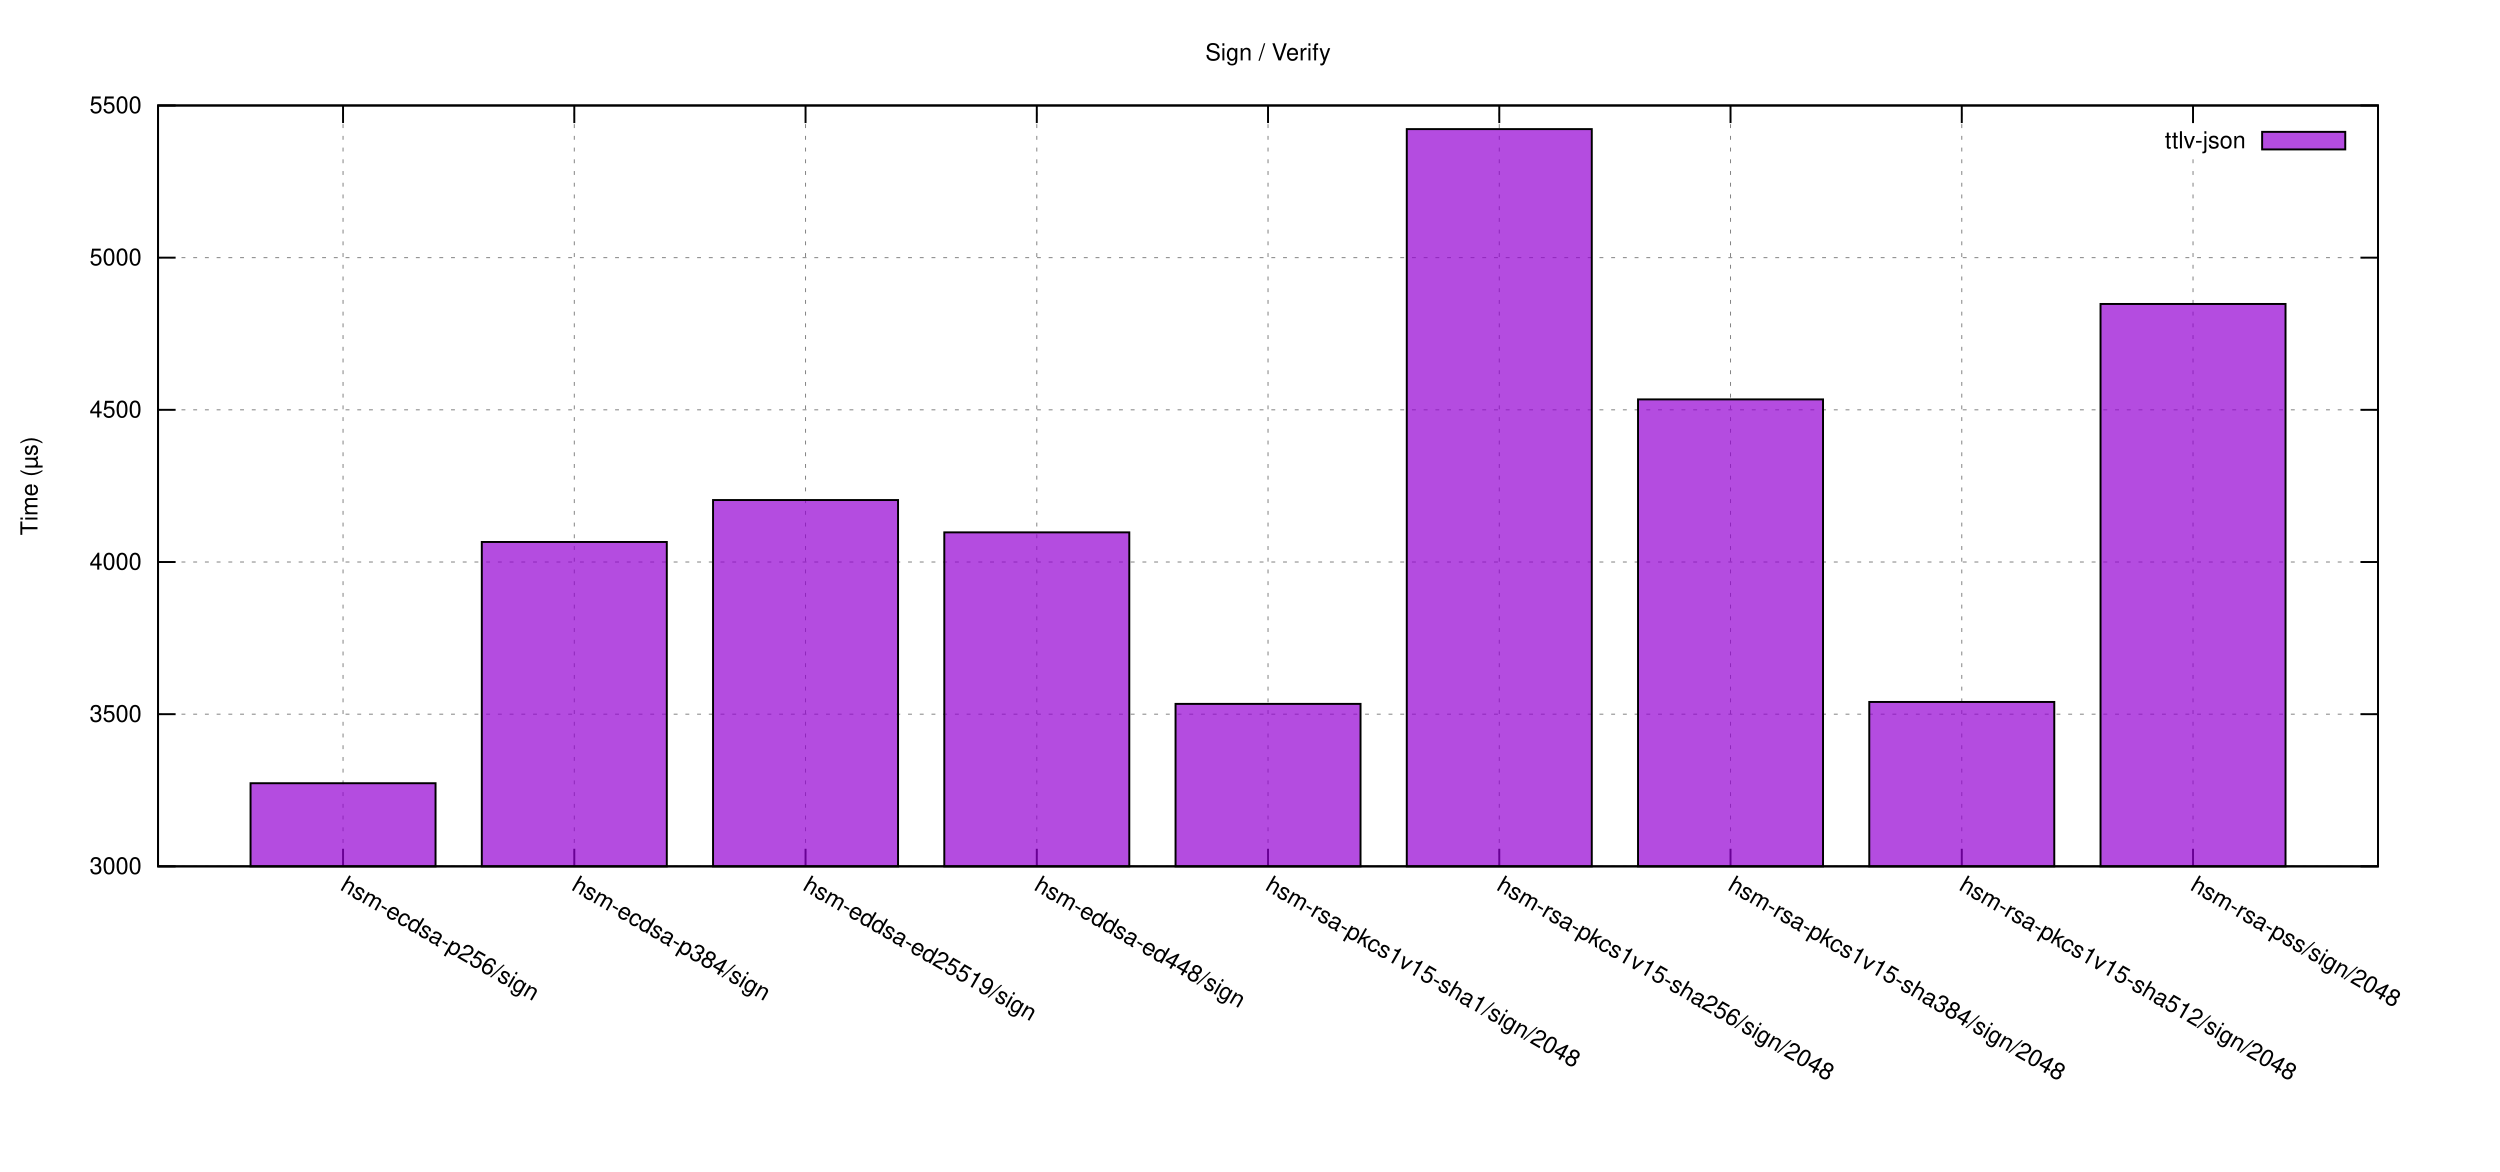
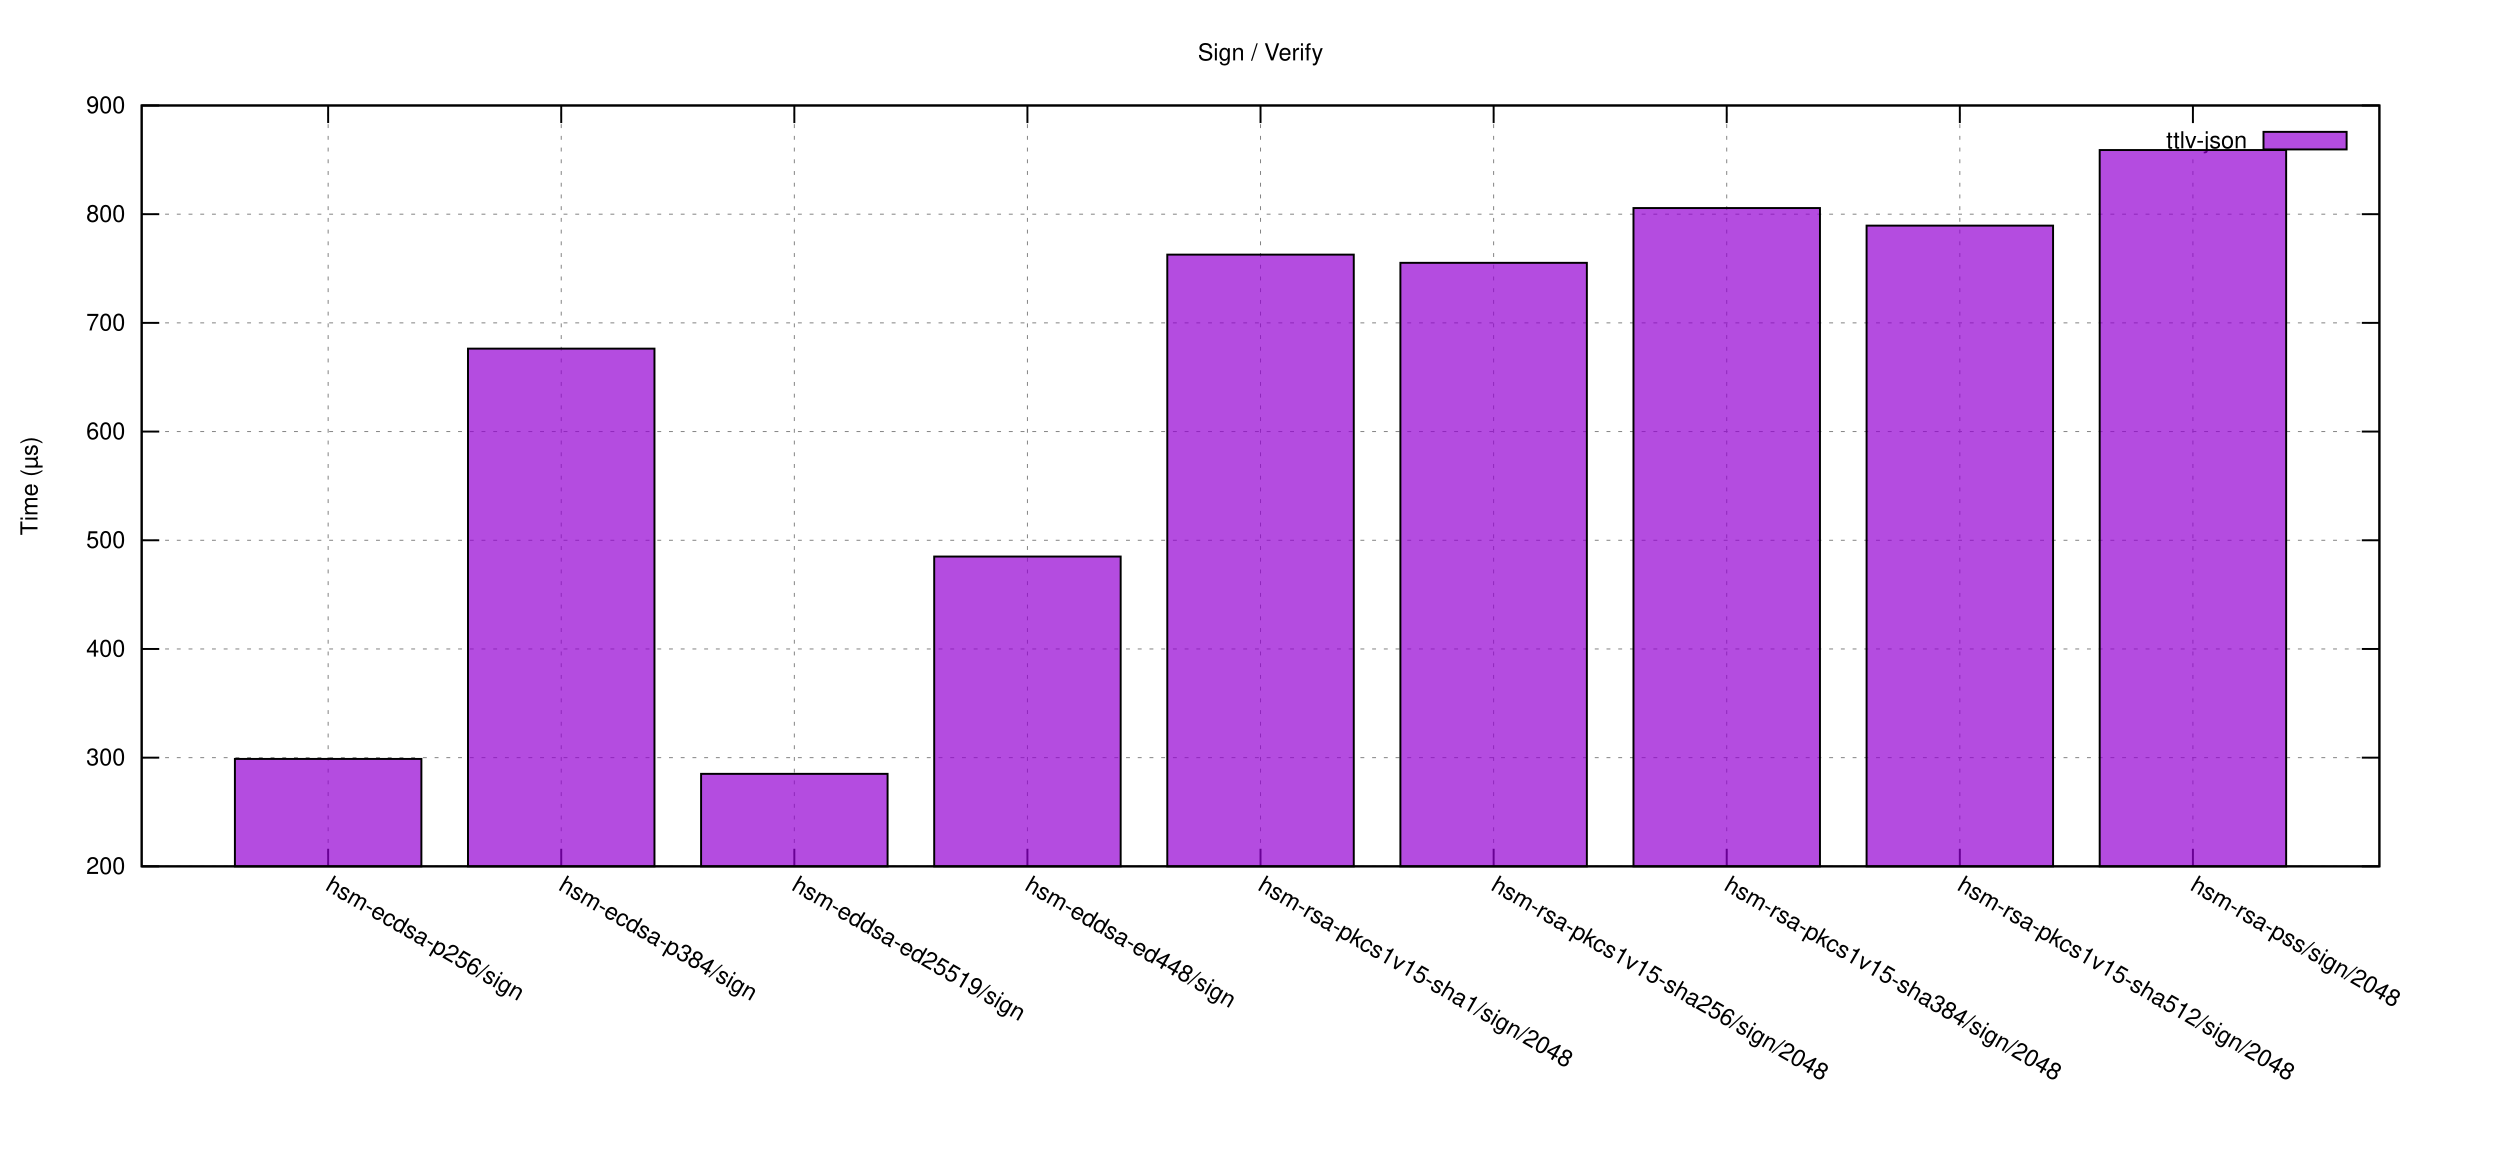
<svg xmlns="http://www.w3.org/2000/svg" xmlns:xlink="http://www.w3.org/1999/xlink" width="1280" height="600" viewBox="0 0 1280 600">
  <g id="gnuplot_canvas">
    <rect x="0" y="0" width="1280" height="600" fill="none" />
    <defs>
      <circle id="gpDot" r="0.5" stroke-width="0.5" stroke="currentColor" />
      <path id="gpPt0" stroke-width="0.222" stroke="currentColor" d="M-1,0 h2 M0,-1 v2" />
      <path id="gpPt1" stroke-width="0.222" stroke="currentColor" d="M-1,-1 L1,1 M1,-1 L-1,1" />
      <path id="gpPt2" stroke-width="0.222" stroke="currentColor" d="M-1,0 L1,0 M0,-1 L0,1 M-1,-1 L1,1 M-1,1 L1,-1" />
      <rect id="gpPt3" stroke-width="0.222" stroke="currentColor" x="-1" y="-1" width="2" height="2" />
      <rect id="gpPt4" stroke-width="0.222" stroke="currentColor" fill="currentColor" x="-1" y="-1" width="2" height="2" />
      <circle id="gpPt5" stroke-width="0.222" stroke="currentColor" cx="0" cy="0" r="1" />
      <use xlink:href="#gpPt5" id="gpPt6" fill="currentColor" stroke="none" />
      <path id="gpPt7" stroke-width="0.222" stroke="currentColor" d="M0,-1.33 L-1.33,0.67 L1.33,0.67 z" />
      <use xlink:href="#gpPt7" id="gpPt8" fill="currentColor" stroke="none" />
      <use xlink:href="#gpPt7" id="gpPt9" stroke="currentColor" transform="rotate(180)" />
      <use xlink:href="#gpPt9" id="gpPt10" fill="currentColor" stroke="none" />
      <use xlink:href="#gpPt3" id="gpPt11" stroke="currentColor" transform="rotate(45)" />
      <use xlink:href="#gpPt11" id="gpPt12" fill="currentColor" stroke="none" />
      <path id="gpPt13" stroke-width="0.222" stroke="currentColor" d="M0,1.330 L1.265,0.411 L0.782,-1.067 L-0.782,-1.076 L-1.265,0.411 z" />
      <use xlink:href="#gpPt13" id="gpPt14" fill="currentColor" stroke="none" />
      <filter id="textbox" filterUnits="objectBoundingBox" x="0" y="0" height="1" width="1">
        <feFlood flood-color="white" flood-opacity="1" result="bgnd" />
        <feComposite in="SourceGraphic" in2="bgnd" operator="atop" />
      </filter>
      <filter id="greybox" filterUnits="objectBoundingBox" x="0" y="0" height="1" width="1">
        <feFlood flood-color="lightgrey" flood-opacity="1" result="grey" />
        <feComposite in="SourceGraphic" in2="grey" operator="atop" />
      </filter>
    </defs>
    <g fill="none" color="white" stroke="currentColor" stroke-width="1.00" stroke-linecap="butt" stroke-linejoin="miter">
</g>
    <g fill="none" color="black" stroke="currentColor" stroke-width="1.00" stroke-linecap="butt" stroke-linejoin="miter">
</g>
    <g fill="none" color="black" stroke="black" stroke-width="0.50" stroke-linecap="butt" stroke-linejoin="miter">
</g>
    <g fill="none" color="gray" stroke="currentColor" stroke-width="0.50" stroke-linecap="butt" stroke-linejoin="miter">
-       <path stroke="gray" stroke-dasharray="2,4" class="gridline" d="M80.92,443.57 L1217.55,443.57  " />
-     </g>
-     <g fill="none" color="gray" stroke="gray" stroke-width="1.00" stroke-linecap="butt" stroke-linejoin="miter">
- </g>
-     <g fill="none" color="black" stroke="currentColor" stroke-width="1.00" stroke-linecap="butt" stroke-linejoin="miter">
-       <path stroke="black" d="M80.92,443.57 L89.92,443.57 M1217.55,443.57 L1208.55,443.57  " />
-       <g transform="translate(72.53,447.47)" stroke="none" fill="black" font-family="Helvetica" font-size="12.00" text-anchor="end">
-         <text>
-           <tspan font-family="Helvetica"> 3000</tspan>
-         </text>
-       </g>
-     </g>
-     <g fill="none" color="black" stroke="currentColor" stroke-width="1.00" stroke-linecap="butt" stroke-linejoin="miter">
- </g>
-     <g fill="none" color="black" stroke="black" stroke-width="0.50" stroke-linecap="butt" stroke-linejoin="miter">
- </g>
-     <g fill="none" color="gray" stroke="currentColor" stroke-width="0.50" stroke-linecap="butt" stroke-linejoin="miter">
-       <path stroke="gray" stroke-dasharray="2,4" class="gridline" d="M80.92,365.66 L1217.55,365.66  " />
-     </g>
-     <g fill="none" color="gray" stroke="gray" stroke-width="1.00" stroke-linecap="butt" stroke-linejoin="miter">
- </g>
-     <g fill="none" color="black" stroke="currentColor" stroke-width="1.00" stroke-linecap="butt" stroke-linejoin="miter">
-       <path stroke="black" d="M80.92,365.66 L89.92,365.66 M1217.55,365.66 L1208.55,365.66  " />
-       <g transform="translate(72.53,369.56)" stroke="none" fill="black" font-family="Helvetica" font-size="12.00" text-anchor="end">
-         <text>
-           <tspan font-family="Helvetica"> 3500</tspan>
-         </text>
-       </g>
-     </g>
-     <g fill="none" color="black" stroke="currentColor" stroke-width="1.00" stroke-linecap="butt" stroke-linejoin="miter">
- </g>
-     <g fill="none" color="black" stroke="black" stroke-width="0.50" stroke-linecap="butt" stroke-linejoin="miter">
- </g>
-     <g fill="none" color="gray" stroke="currentColor" stroke-width="0.50" stroke-linecap="butt" stroke-linejoin="miter">
-       <path stroke="gray" stroke-dasharray="2,4" class="gridline" d="M80.92,287.75 L1217.55,287.75  " />
-     </g>
-     <g fill="none" color="gray" stroke="gray" stroke-width="1.00" stroke-linecap="butt" stroke-linejoin="miter">
- </g>
-     <g fill="none" color="black" stroke="currentColor" stroke-width="1.00" stroke-linecap="butt" stroke-linejoin="miter">
-       <path stroke="black" d="M80.92,287.75 L89.92,287.75 M1217.55,287.75 L1208.55,287.75  " />
-       <g transform="translate(72.53,291.65)" stroke="none" fill="black" font-family="Helvetica" font-size="12.00" text-anchor="end">
-         <text>
-           <tspan font-family="Helvetica"> 4000</tspan>
-         </text>
-       </g>
-     </g>
-     <g fill="none" color="black" stroke="currentColor" stroke-width="1.00" stroke-linecap="butt" stroke-linejoin="miter">
- </g>
-     <g fill="none" color="black" stroke="black" stroke-width="0.50" stroke-linecap="butt" stroke-linejoin="miter">
- </g>
-     <g fill="none" color="gray" stroke="currentColor" stroke-width="0.50" stroke-linecap="butt" stroke-linejoin="miter">
-       <path stroke="gray" stroke-dasharray="2,4" class="gridline" d="M80.92,209.83 L1217.55,209.83  " />
-     </g>
-     <g fill="none" color="gray" stroke="gray" stroke-width="1.00" stroke-linecap="butt" stroke-linejoin="miter">
- </g>
-     <g fill="none" color="black" stroke="currentColor" stroke-width="1.00" stroke-linecap="butt" stroke-linejoin="miter">
-       <path stroke="black" d="M80.92,209.83 L89.92,209.83 M1217.55,209.83 L1208.55,209.83  " />
-       <g transform="translate(72.53,213.73)" stroke="none" fill="black" font-family="Helvetica" font-size="12.00" text-anchor="end">
-         <text>
-           <tspan font-family="Helvetica"> 4500</tspan>
-         </text>
-       </g>
-     </g>
-     <g fill="none" color="black" stroke="currentColor" stroke-width="1.00" stroke-linecap="butt" stroke-linejoin="miter">
- </g>
-     <g fill="none" color="black" stroke="black" stroke-width="0.50" stroke-linecap="butt" stroke-linejoin="miter">
- </g>
-     <g fill="none" color="gray" stroke="currentColor" stroke-width="0.50" stroke-linecap="butt" stroke-linejoin="miter">
-       <path stroke="gray" stroke-dasharray="2,4" class="gridline" d="M80.92,131.92 L1217.55,131.92  " />
-     </g>
-     <g fill="none" color="gray" stroke="gray" stroke-width="1.00" stroke-linecap="butt" stroke-linejoin="miter">
- </g>
-     <g fill="none" color="black" stroke="currentColor" stroke-width="1.00" stroke-linecap="butt" stroke-linejoin="miter">
-       <path stroke="black" d="M80.92,131.92 L89.92,131.92 M1217.55,131.92 L1208.55,131.92  " />
-       <g transform="translate(72.53,135.82)" stroke="none" fill="black" font-family="Helvetica" font-size="12.00" text-anchor="end">
-         <text>
-           <tspan font-family="Helvetica"> 5000</tspan>
-         </text>
-       </g>
-     </g>
-     <g fill="none" color="black" stroke="currentColor" stroke-width="1.00" stroke-linecap="butt" stroke-linejoin="miter">
- </g>
-     <g fill="none" color="black" stroke="black" stroke-width="0.50" stroke-linecap="butt" stroke-linejoin="miter">
- </g>
-     <g fill="none" color="gray" stroke="currentColor" stroke-width="0.50" stroke-linecap="butt" stroke-linejoin="miter">
-       <path stroke="gray" stroke-dasharray="2,4" class="gridline" d="M80.92,54.01 L1217.55,54.01  " />
-     </g>
-     <g fill="none" color="gray" stroke="gray" stroke-width="1.00" stroke-linecap="butt" stroke-linejoin="miter">
- </g>
-     <g fill="none" color="black" stroke="currentColor" stroke-width="1.00" stroke-linecap="butt" stroke-linejoin="miter">
-       <path stroke="black" d="M80.92,54.01 L89.92,54.01 M1217.55,54.01 L1208.55,54.01  " />
-       <g transform="translate(72.53,57.91)" stroke="none" fill="black" font-family="Helvetica" font-size="12.00" text-anchor="end">
-         <text>
-           <tspan font-family="Helvetica"> 5500</tspan>
-         </text>
-       </g>
-     </g>
-     <g fill="none" color="black" stroke="currentColor" stroke-width="1.00" stroke-linecap="butt" stroke-linejoin="miter">
- </g>
-     <g fill="none" color="black" stroke="black" stroke-width="0.50" stroke-linecap="butt" stroke-linejoin="miter">
- </g>
-     <g fill="none" color="gray" stroke="currentColor" stroke-width="0.50" stroke-linecap="butt" stroke-linejoin="miter">
-       <path stroke="gray" stroke-dasharray="2,4" class="gridline" d="M175.64,443.57 L175.64,54.01  " />
-     </g>
-     <g fill="none" color="gray" stroke="gray" stroke-width="1.00" stroke-linecap="butt" stroke-linejoin="miter">
- </g>
-     <g fill="none" color="black" stroke="currentColor" stroke-width="1.00" stroke-linecap="butt" stroke-linejoin="miter">
-       <path stroke="black" d="M175.64,443.57 L175.64,434.57 M175.64,54.01 L175.64,63.01  " />
-       <g transform="translate(173.69,455.34) rotate(30.00)" stroke="none" fill="black" font-family="Helvetica" font-size="12.00" text-anchor="start">
+       <path stroke="gray" stroke-dasharray="2,4" class="gridline" d="M72.53,443.57 L1218.25,443.57  " />
+     </g>
+     <g fill="none" color="gray" stroke="gray" stroke-width="1.00" stroke-linecap="butt" stroke-linejoin="miter">
+ </g>
+     <g fill="none" color="black" stroke="currentColor" stroke-width="1.00" stroke-linecap="butt" stroke-linejoin="miter">
+       <path stroke="black" d="M72.53,443.57 L81.53,443.57 M1218.25,443.57 L1209.25,443.57  " />
+       <g transform="translate(64.14,447.47)" stroke="none" fill="black" font-family="Helvetica" font-size="12.00" text-anchor="end">
+         <text>
+           <tspan font-family="Helvetica"> 200</tspan>
+         </text>
+       </g>
+     </g>
+     <g fill="none" color="black" stroke="currentColor" stroke-width="1.00" stroke-linecap="butt" stroke-linejoin="miter">
+ </g>
+     <g fill="none" color="black" stroke="black" stroke-width="0.50" stroke-linecap="butt" stroke-linejoin="miter">
+ </g>
+     <g fill="none" color="gray" stroke="currentColor" stroke-width="0.50" stroke-linecap="butt" stroke-linejoin="miter">
+       <path stroke="gray" stroke-dasharray="2,4" class="gridline" d="M72.53,387.92 L1218.25,387.92  " />
+     </g>
+     <g fill="none" color="gray" stroke="gray" stroke-width="1.00" stroke-linecap="butt" stroke-linejoin="miter">
+ </g>
+     <g fill="none" color="black" stroke="currentColor" stroke-width="1.00" stroke-linecap="butt" stroke-linejoin="miter">
+       <path stroke="black" d="M72.53,387.92 L81.53,387.92 M1218.25,387.92 L1209.25,387.92  " />
+       <g transform="translate(64.14,391.82)" stroke="none" fill="black" font-family="Helvetica" font-size="12.00" text-anchor="end">
+         <text>
+           <tspan font-family="Helvetica"> 300</tspan>
+         </text>
+       </g>
+     </g>
+     <g fill="none" color="black" stroke="currentColor" stroke-width="1.00" stroke-linecap="butt" stroke-linejoin="miter">
+ </g>
+     <g fill="none" color="black" stroke="black" stroke-width="0.50" stroke-linecap="butt" stroke-linejoin="miter">
+ </g>
+     <g fill="none" color="gray" stroke="currentColor" stroke-width="0.50" stroke-linecap="butt" stroke-linejoin="miter">
+       <path stroke="gray" stroke-dasharray="2,4" class="gridline" d="M72.53,332.27 L1218.25,332.27  " />
+     </g>
+     <g fill="none" color="gray" stroke="gray" stroke-width="1.00" stroke-linecap="butt" stroke-linejoin="miter">
+ </g>
+     <g fill="none" color="black" stroke="currentColor" stroke-width="1.00" stroke-linecap="butt" stroke-linejoin="miter">
+       <path stroke="black" d="M72.53,332.27 L81.53,332.27 M1218.25,332.27 L1209.25,332.27  " />
+       <g transform="translate(64.14,336.17)" stroke="none" fill="black" font-family="Helvetica" font-size="12.00" text-anchor="end">
+         <text>
+           <tspan font-family="Helvetica"> 400</tspan>
+         </text>
+       </g>
+     </g>
+     <g fill="none" color="black" stroke="currentColor" stroke-width="1.00" stroke-linecap="butt" stroke-linejoin="miter">
+ </g>
+     <g fill="none" color="black" stroke="black" stroke-width="0.50" stroke-linecap="butt" stroke-linejoin="miter">
+ </g>
+     <g fill="none" color="gray" stroke="currentColor" stroke-width="0.50" stroke-linecap="butt" stroke-linejoin="miter">
+       <path stroke="gray" stroke-dasharray="2,4" class="gridline" d="M72.53,276.62 L1218.25,276.62  " />
+     </g>
+     <g fill="none" color="gray" stroke="gray" stroke-width="1.00" stroke-linecap="butt" stroke-linejoin="miter">
+ </g>
+     <g fill="none" color="black" stroke="currentColor" stroke-width="1.00" stroke-linecap="butt" stroke-linejoin="miter">
+       <path stroke="black" d="M72.53,276.62 L81.53,276.62 M1218.25,276.62 L1209.25,276.62  " />
+       <g transform="translate(64.14,280.52)" stroke="none" fill="black" font-family="Helvetica" font-size="12.00" text-anchor="end">
+         <text>
+           <tspan font-family="Helvetica"> 500</tspan>
+         </text>
+       </g>
+     </g>
+     <g fill="none" color="black" stroke="currentColor" stroke-width="1.00" stroke-linecap="butt" stroke-linejoin="miter">
+ </g>
+     <g fill="none" color="black" stroke="black" stroke-width="0.50" stroke-linecap="butt" stroke-linejoin="miter">
+ </g>
+     <g fill="none" color="gray" stroke="currentColor" stroke-width="0.50" stroke-linecap="butt" stroke-linejoin="miter">
+       <path stroke="gray" stroke-dasharray="2,4" class="gridline" d="M72.53,220.96 L1218.25,220.96  " />
+     </g>
+     <g fill="none" color="gray" stroke="gray" stroke-width="1.00" stroke-linecap="butt" stroke-linejoin="miter">
+ </g>
+     <g fill="none" color="black" stroke="currentColor" stroke-width="1.00" stroke-linecap="butt" stroke-linejoin="miter">
+       <path stroke="black" d="M72.53,220.96 L81.53,220.96 M1218.25,220.96 L1209.25,220.96  " />
+       <g transform="translate(64.14,224.86)" stroke="none" fill="black" font-family="Helvetica" font-size="12.00" text-anchor="end">
+         <text>
+           <tspan font-family="Helvetica"> 600</tspan>
+         </text>
+       </g>
+     </g>
+     <g fill="none" color="black" stroke="currentColor" stroke-width="1.00" stroke-linecap="butt" stroke-linejoin="miter">
+ </g>
+     <g fill="none" color="black" stroke="black" stroke-width="0.50" stroke-linecap="butt" stroke-linejoin="miter">
+ </g>
+     <g fill="none" color="gray" stroke="currentColor" stroke-width="0.50" stroke-linecap="butt" stroke-linejoin="miter">
+       <path stroke="gray" stroke-dasharray="2,4" class="gridline" d="M72.53,165.31 L1218.25,165.31  " />
+     </g>
+     <g fill="none" color="gray" stroke="gray" stroke-width="1.00" stroke-linecap="butt" stroke-linejoin="miter">
+ </g>
+     <g fill="none" color="black" stroke="currentColor" stroke-width="1.00" stroke-linecap="butt" stroke-linejoin="miter">
+       <path stroke="black" d="M72.53,165.31 L81.53,165.31 M1218.25,165.31 L1209.25,165.31  " />
+       <g transform="translate(64.14,169.21)" stroke="none" fill="black" font-family="Helvetica" font-size="12.00" text-anchor="end">
+         <text>
+           <tspan font-family="Helvetica"> 700</tspan>
+         </text>
+       </g>
+     </g>
+     <g fill="none" color="black" stroke="currentColor" stroke-width="1.00" stroke-linecap="butt" stroke-linejoin="miter">
+ </g>
+     <g fill="none" color="black" stroke="black" stroke-width="0.50" stroke-linecap="butt" stroke-linejoin="miter">
+ </g>
+     <g fill="none" color="gray" stroke="currentColor" stroke-width="0.50" stroke-linecap="butt" stroke-linejoin="miter">
+       <path stroke="gray" stroke-dasharray="2,4" class="gridline" d="M72.53,109.66 L1218.25,109.66  " />
+     </g>
+     <g fill="none" color="gray" stroke="gray" stroke-width="1.00" stroke-linecap="butt" stroke-linejoin="miter">
+ </g>
+     <g fill="none" color="black" stroke="currentColor" stroke-width="1.00" stroke-linecap="butt" stroke-linejoin="miter">
+       <path stroke="black" d="M72.53,109.66 L81.53,109.66 M1218.25,109.66 L1209.25,109.66  " />
+       <g transform="translate(64.14,113.56)" stroke="none" fill="black" font-family="Helvetica" font-size="12.00" text-anchor="end">
+         <text>
+           <tspan font-family="Helvetica"> 800</tspan>
+         </text>
+       </g>
+     </g>
+     <g fill="none" color="black" stroke="currentColor" stroke-width="1.00" stroke-linecap="butt" stroke-linejoin="miter">
+ </g>
+     <g fill="none" color="black" stroke="black" stroke-width="0.50" stroke-linecap="butt" stroke-linejoin="miter">
+ </g>
+     <g fill="none" color="gray" stroke="currentColor" stroke-width="0.50" stroke-linecap="butt" stroke-linejoin="miter">
+       <path stroke="gray" stroke-dasharray="2,4" class="gridline" d="M72.53,54.01 L1218.25,54.01  " />
+     </g>
+     <g fill="none" color="gray" stroke="gray" stroke-width="1.00" stroke-linecap="butt" stroke-linejoin="miter">
+ </g>
+     <g fill="none" color="black" stroke="currentColor" stroke-width="1.00" stroke-linecap="butt" stroke-linejoin="miter">
+       <path stroke="black" d="M72.53,54.01 L81.53,54.01 M1218.25,54.01 L1209.25,54.01  " />
+       <g transform="translate(64.14,57.91)" stroke="none" fill="black" font-family="Helvetica" font-size="12.00" text-anchor="end">
+         <text>
+           <tspan font-family="Helvetica"> 900</tspan>
+         </text>
+       </g>
+     </g>
+     <g fill="none" color="black" stroke="currentColor" stroke-width="1.00" stroke-linecap="butt" stroke-linejoin="miter">
+ </g>
+     <g fill="none" color="black" stroke="black" stroke-width="0.50" stroke-linecap="butt" stroke-linejoin="miter">
+ </g>
+     <g fill="none" color="gray" stroke="currentColor" stroke-width="0.50" stroke-linecap="butt" stroke-linejoin="miter">
+       <path stroke="gray" stroke-dasharray="2,4" class="gridline" d="M168.01,443.57 L168.01,54.01  " />
+     </g>
+     <g fill="none" color="gray" stroke="gray" stroke-width="1.00" stroke-linecap="butt" stroke-linejoin="miter">
+ </g>
+     <g fill="none" color="black" stroke="currentColor" stroke-width="1.00" stroke-linecap="butt" stroke-linejoin="miter">
+       <path stroke="black" d="M168.01,443.57 L168.01,434.57 M168.01,54.01 L168.01,63.01  " />
+       <g transform="translate(166.06,455.34) rotate(30.00)" stroke="none" fill="black" font-family="Helvetica" font-size="12.00" text-anchor="start">
        <text>
          <tspan font-family="Helvetica">hsm-ecdsa-p256/sign</tspan>
        </text>
      </g>
    </g>
    <g fill="none" color="black" stroke="currentColor" stroke-width="1.00" stroke-linecap="butt" stroke-linejoin="miter">
</g>
    <g fill="none" color="black" stroke="black" stroke-width="0.50" stroke-linecap="butt" stroke-linejoin="miter">
</g>
    <g fill="none" color="gray" stroke="currentColor" stroke-width="0.50" stroke-linecap="butt" stroke-linejoin="miter">
-       <path stroke="gray" stroke-dasharray="2,4" class="gridline" d="M294.04,443.57 L294.04,54.01  " />
-     </g>
-     <g fill="none" color="gray" stroke="gray" stroke-width="1.00" stroke-linecap="butt" stroke-linejoin="miter">
- </g>
-     <g fill="none" color="black" stroke="currentColor" stroke-width="1.00" stroke-linecap="butt" stroke-linejoin="miter">
-       <path stroke="black" d="M294.04,443.57 L294.04,434.57 M294.04,54.01 L294.04,63.01  " />
-       <g transform="translate(292.09,455.34) rotate(30.00)" stroke="none" fill="black" font-family="Helvetica" font-size="12.00" text-anchor="start">
+       <path stroke="gray" stroke-dasharray="2,4" class="gridline" d="M287.35,443.57 L287.35,54.01  " />
+     </g>
+     <g fill="none" color="gray" stroke="gray" stroke-width="1.00" stroke-linecap="butt" stroke-linejoin="miter">
+ </g>
+     <g fill="none" color="black" stroke="currentColor" stroke-width="1.00" stroke-linecap="butt" stroke-linejoin="miter">
+       <path stroke="black" d="M287.35,443.57 L287.35,434.57 M287.35,54.01 L287.35,63.01  " />
+       <g transform="translate(285.40,455.34) rotate(30.00)" stroke="none" fill="black" font-family="Helvetica" font-size="12.00" text-anchor="start">
        <text>
          <tspan font-family="Helvetica">hsm-ecdsa-p384/sign</tspan>
        </text>
      </g>
    </g>
    <g fill="none" color="black" stroke="currentColor" stroke-width="1.00" stroke-linecap="butt" stroke-linejoin="miter">
</g>
    <g fill="none" color="black" stroke="black" stroke-width="0.50" stroke-linecap="butt" stroke-linejoin="miter">
</g>
    <g fill="none" color="gray" stroke="currentColor" stroke-width="0.50" stroke-linecap="butt" stroke-linejoin="miter">
-       <path stroke="gray" stroke-dasharray="2,4" class="gridline" d="M412.44,443.57 L412.44,54.01  " />
-     </g>
-     <g fill="none" color="gray" stroke="gray" stroke-width="1.00" stroke-linecap="butt" stroke-linejoin="miter">
- </g>
-     <g fill="none" color="black" stroke="currentColor" stroke-width="1.00" stroke-linecap="butt" stroke-linejoin="miter">
-       <path stroke="black" d="M412.44,443.57 L412.44,434.57 M412.44,54.01 L412.44,63.01  " />
-       <g transform="translate(410.49,455.34) rotate(30.00)" stroke="none" fill="black" font-family="Helvetica" font-size="12.00" text-anchor="start">
+       <path stroke="gray" stroke-dasharray="2,4" class="gridline" d="M406.70,443.57 L406.70,54.01  " />
+     </g>
+     <g fill="none" color="gray" stroke="gray" stroke-width="1.00" stroke-linecap="butt" stroke-linejoin="miter">
+ </g>
+     <g fill="none" color="black" stroke="currentColor" stroke-width="1.00" stroke-linecap="butt" stroke-linejoin="miter">
+       <path stroke="black" d="M406.70,443.57 L406.70,434.57 M406.70,54.01 L406.70,63.01  " />
+       <g transform="translate(404.75,455.34) rotate(30.00)" stroke="none" fill="black" font-family="Helvetica" font-size="12.00" text-anchor="start">
        <text>
          <tspan font-family="Helvetica">hsm-eddsa-ed25519/sign</tspan>
        </text>
      </g>
    </g>
    <g fill="none" color="black" stroke="currentColor" stroke-width="1.00" stroke-linecap="butt" stroke-linejoin="miter">
</g>
    <g fill="none" color="black" stroke="black" stroke-width="0.50" stroke-linecap="butt" stroke-linejoin="miter">
</g>
    <g fill="none" color="gray" stroke="currentColor" stroke-width="0.50" stroke-linecap="butt" stroke-linejoin="miter">
-       <path stroke="gray" stroke-dasharray="2,4" class="gridline" d="M530.84,443.57 L530.84,54.01  " />
-     </g>
-     <g fill="none" color="gray" stroke="gray" stroke-width="1.00" stroke-linecap="butt" stroke-linejoin="miter">
- </g>
-     <g fill="none" color="black" stroke="currentColor" stroke-width="1.00" stroke-linecap="butt" stroke-linejoin="miter">
-       <path stroke="black" d="M530.84,443.57 L530.84,434.57 M530.84,54.01 L530.84,63.01  " />
-       <g transform="translate(528.89,455.34) rotate(30.00)" stroke="none" fill="black" font-family="Helvetica" font-size="12.00" text-anchor="start">
+       <path stroke="gray" stroke-dasharray="2,4" class="gridline" d="M526.04,443.57 L526.04,54.01  " />
+     </g>
+     <g fill="none" color="gray" stroke="gray" stroke-width="1.00" stroke-linecap="butt" stroke-linejoin="miter">
+ </g>
+     <g fill="none" color="black" stroke="currentColor" stroke-width="1.00" stroke-linecap="butt" stroke-linejoin="miter">
+       <path stroke="black" d="M526.04,443.57 L526.04,434.57 M526.04,54.01 L526.04,63.01  " />
+       <g transform="translate(524.09,455.34) rotate(30.00)" stroke="none" fill="black" font-family="Helvetica" font-size="12.00" text-anchor="start">
        <text>
          <tspan font-family="Helvetica">hsm-eddsa-ed448/sign</tspan>
        </text>
      </g>
    </g>
    <g fill="none" color="black" stroke="currentColor" stroke-width="1.00" stroke-linecap="butt" stroke-linejoin="miter">
</g>
    <g fill="none" color="black" stroke="black" stroke-width="0.50" stroke-linecap="butt" stroke-linejoin="miter">
</g>
    <g fill="none" color="gray" stroke="currentColor" stroke-width="0.50" stroke-linecap="butt" stroke-linejoin="miter">
-       <path stroke="gray" stroke-dasharray="2,4" class="gridline" d="M649.23,443.57 L649.23,54.01  " />
-     </g>
-     <g fill="none" color="gray" stroke="gray" stroke-width="1.00" stroke-linecap="butt" stroke-linejoin="miter">
- </g>
-     <g fill="none" color="black" stroke="currentColor" stroke-width="1.00" stroke-linecap="butt" stroke-linejoin="miter">
-       <path stroke="black" d="M649.23,443.57 L649.23,434.57 M649.23,54.01 L649.23,63.01  " />
-       <g transform="translate(647.28,455.34) rotate(30.00)" stroke="none" fill="black" font-family="Helvetica" font-size="12.00" text-anchor="start">
+       <path stroke="gray" stroke-dasharray="2,4" class="gridline" d="M645.39,443.57 L645.39,54.01  " />
+     </g>
+     <g fill="none" color="gray" stroke="gray" stroke-width="1.00" stroke-linecap="butt" stroke-linejoin="miter">
+ </g>
+     <g fill="none" color="black" stroke="currentColor" stroke-width="1.00" stroke-linecap="butt" stroke-linejoin="miter">
+       <path stroke="black" d="M645.39,443.57 L645.39,434.57 M645.39,54.01 L645.39,63.01  " />
+       <g transform="translate(643.44,455.34) rotate(30.00)" stroke="none" fill="black" font-family="Helvetica" font-size="12.00" text-anchor="start">
        <text>
          <tspan font-family="Helvetica">hsm-rsa-pkcs1v15-sha1/sign/2048</tspan>
        </text>
      </g>
    </g>
    <g fill="none" color="black" stroke="currentColor" stroke-width="1.00" stroke-linecap="butt" stroke-linejoin="miter">
</g>
    <g fill="none" color="black" stroke="black" stroke-width="0.50" stroke-linecap="butt" stroke-linejoin="miter">
</g>
    <g fill="none" color="gray" stroke="currentColor" stroke-width="0.50" stroke-linecap="butt" stroke-linejoin="miter">
-       <path stroke="gray" stroke-dasharray="2,4" class="gridline" d="M767.63,443.57 L767.63,54.01  " />
-     </g>
-     <g fill="none" color="gray" stroke="gray" stroke-width="1.00" stroke-linecap="butt" stroke-linejoin="miter">
- </g>
-     <g fill="none" color="black" stroke="currentColor" stroke-width="1.00" stroke-linecap="butt" stroke-linejoin="miter">
-       <path stroke="black" d="M767.63,443.57 L767.63,434.57 M767.63,54.01 L767.63,63.01  " />
-       <g transform="translate(765.68,455.34) rotate(30.00)" stroke="none" fill="black" font-family="Helvetica" font-size="12.00" text-anchor="start">
+       <path stroke="gray" stroke-dasharray="2,4" class="gridline" d="M764.74,443.57 L764.74,54.01  " />
+     </g>
+     <g fill="none" color="gray" stroke="gray" stroke-width="1.00" stroke-linecap="butt" stroke-linejoin="miter">
+ </g>
+     <g fill="none" color="black" stroke="currentColor" stroke-width="1.00" stroke-linecap="butt" stroke-linejoin="miter">
+       <path stroke="black" d="M764.74,443.57 L764.74,434.57 M764.74,54.01 L764.74,63.01  " />
+       <g transform="translate(762.79,455.34) rotate(30.00)" stroke="none" fill="black" font-family="Helvetica" font-size="12.00" text-anchor="start">
        <text>
          <tspan font-family="Helvetica">hsm-rsa-pkcs1v15-sha256/sign/2048</tspan>
        </text>
      </g>
    </g>
    <g fill="none" color="black" stroke="currentColor" stroke-width="1.00" stroke-linecap="butt" stroke-linejoin="miter">
</g>
    <g fill="none" color="black" stroke="black" stroke-width="0.50" stroke-linecap="butt" stroke-linejoin="miter">
</g>
    <g fill="none" color="gray" stroke="currentColor" stroke-width="0.50" stroke-linecap="butt" stroke-linejoin="miter">
-       <path stroke="gray" stroke-dasharray="2,4" class="gridline" d="M886.03,443.57 L886.03,54.01  " />
-     </g>
-     <g fill="none" color="gray" stroke="gray" stroke-width="1.00" stroke-linecap="butt" stroke-linejoin="miter">
- </g>
-     <g fill="none" color="black" stroke="currentColor" stroke-width="1.00" stroke-linecap="butt" stroke-linejoin="miter">
-       <path stroke="black" d="M886.03,443.57 L886.03,434.57 M886.03,54.01 L886.03,63.01  " />
-       <g transform="translate(884.08,455.34) rotate(30.00)" stroke="none" fill="black" font-family="Helvetica" font-size="12.00" text-anchor="start">
+       <path stroke="gray" stroke-dasharray="2,4" class="gridline" d="M884.08,443.57 L884.08,54.01  " />
+     </g>
+     <g fill="none" color="gray" stroke="gray" stroke-width="1.00" stroke-linecap="butt" stroke-linejoin="miter">
+ </g>
+     <g fill="none" color="black" stroke="currentColor" stroke-width="1.00" stroke-linecap="butt" stroke-linejoin="miter">
+       <path stroke="black" d="M884.08,443.57 L884.08,434.57 M884.08,54.01 L884.08,63.01  " />
+       <g transform="translate(882.13,455.34) rotate(30.00)" stroke="none" fill="black" font-family="Helvetica" font-size="12.00" text-anchor="start">
        <text>
          <tspan font-family="Helvetica">hsm-rsa-pkcs1v15-sha384/sign/2048</tspan>
        </text>
      </g>
    </g>
    <g fill="none" color="black" stroke="currentColor" stroke-width="1.00" stroke-linecap="butt" stroke-linejoin="miter">
</g>
    <g fill="none" color="black" stroke="black" stroke-width="0.50" stroke-linecap="butt" stroke-linejoin="miter">
</g>
    <g fill="none" color="gray" stroke="currentColor" stroke-width="0.50" stroke-linecap="butt" stroke-linejoin="miter">
-       <path stroke="gray" stroke-dasharray="2,4" class="gridline" d="M1004.43,443.57 L1004.43,54.01  " />
-     </g>
-     <g fill="none" color="gray" stroke="gray" stroke-width="1.00" stroke-linecap="butt" stroke-linejoin="miter">
- </g>
-     <g fill="none" color="black" stroke="currentColor" stroke-width="1.00" stroke-linecap="butt" stroke-linejoin="miter">
-       <path stroke="black" d="M1004.43,443.57 L1004.43,434.57 M1004.43,54.01 L1004.43,63.01  " />
-       <g transform="translate(1002.48,455.34) rotate(30.00)" stroke="none" fill="black" font-family="Helvetica" font-size="12.00" text-anchor="start">
+       <path stroke="gray" stroke-dasharray="2,4" class="gridline" d="M1003.43,443.57 L1003.43,54.01  " />
+     </g>
+     <g fill="none" color="gray" stroke="gray" stroke-width="1.00" stroke-linecap="butt" stroke-linejoin="miter">
+ </g>
+     <g fill="none" color="black" stroke="currentColor" stroke-width="1.00" stroke-linecap="butt" stroke-linejoin="miter">
+       <path stroke="black" d="M1003.43,443.57 L1003.43,434.57 M1003.43,54.01 L1003.43,63.01  " />
+       <g transform="translate(1001.48,455.34) rotate(30.00)" stroke="none" fill="black" font-family="Helvetica" font-size="12.00" text-anchor="start">
        <text>
          <tspan font-family="Helvetica">hsm-rsa-pkcs1v15-sha512/sign/2048</tspan>
        </text>
      </g>
    </g>
    <g fill="none" color="black" stroke="currentColor" stroke-width="1.00" stroke-linecap="butt" stroke-linejoin="miter">
</g>
    <g fill="none" color="black" stroke="black" stroke-width="0.50" stroke-linecap="butt" stroke-linejoin="miter">
</g>
    <g fill="none" color="gray" stroke="currentColor" stroke-width="0.50" stroke-linecap="butt" stroke-linejoin="miter">
-       <path stroke="gray" stroke-dasharray="2,4" class="gridline" d="M1122.83,443.57 L1122.83,81.01 M1122.83,63.01 L1122.83,54.01  " />
-     </g>
-     <g fill="none" color="gray" stroke="gray" stroke-width="1.00" stroke-linecap="butt" stroke-linejoin="miter">
- </g>
-     <g fill="none" color="black" stroke="currentColor" stroke-width="1.00" stroke-linecap="butt" stroke-linejoin="miter">
-       <path stroke="black" d="M1122.83,443.57 L1122.83,434.57 M1122.83,54.01 L1122.83,63.01  " />
-       <g transform="translate(1120.88,455.34) rotate(30.00)" stroke="none" fill="black" font-family="Helvetica" font-size="12.00" text-anchor="start">
+       <path stroke="gray" stroke-dasharray="2,4" class="gridline" d="M1122.77,443.57 L1122.77,81.01 M1122.77,63.01 L1122.77,54.01  " />
+     </g>
+     <g fill="none" color="gray" stroke="gray" stroke-width="1.00" stroke-linecap="butt" stroke-linejoin="miter">
+ </g>
+     <g fill="none" color="black" stroke="currentColor" stroke-width="1.00" stroke-linecap="butt" stroke-linejoin="miter">
+       <path stroke="black" d="M1122.77,443.57 L1122.77,434.57 M1122.77,54.01 L1122.77,63.01  " />
+       <g transform="translate(1120.82,455.34) rotate(30.00)" stroke="none" fill="black" font-family="Helvetica" font-size="12.00" text-anchor="start">
        <text>
          <tspan font-family="Helvetica">hsm-rsa-pss/sign/2048</tspan>
        </text>
      </g>
    </g>
    <g fill="none" color="black" stroke="currentColor" stroke-width="1.00" stroke-linecap="butt" stroke-linejoin="miter">
</g>
    <g fill="none" color="black" stroke="currentColor" stroke-width="1.00" stroke-linecap="butt" stroke-linejoin="miter">
-       <path stroke="black" d="M80.92,54.01 L80.92,443.57 L1217.55,443.57 L1217.55,54.01 L80.92,54.01 Z  " />
+       <path stroke="black" d="M72.53,54.01 L72.53,443.57 L1218.25,443.57 L1218.25,54.01 L72.53,54.01 Z  " />
    </g>
    <g fill="none" color="black" stroke="currentColor" stroke-width="1.00" stroke-linecap="butt" stroke-linejoin="miter">
</g>
    <g id="gnuplot_plot_1">
      <g fill="none" color="black" stroke="currentColor" stroke-width="1.00" stroke-linecap="butt" stroke-linejoin="miter">
-         <g transform="translate(1149.82,75.91)" stroke="none" fill="black" font-family="Helvetica" font-size="12.00" text-anchor="end">
+         <g transform="translate(1150.52,75.91)" stroke="none" fill="black" font-family="Helvetica" font-size="12.00" text-anchor="end">
          <text>
            <tspan font-family="Helvetica">ttlv-json</tspan>
          </text>
        </g>
      </g>
      <g fill="none" color="black" stroke="currentColor" stroke-width="1.00" stroke-linecap="butt" stroke-linejoin="miter">
        <g stroke="none" shape-rendering="crispEdges">
-           <polygon fill="rgb(148,   0, 211)" fill-opacity="0.7" points="1158.21,76.51 1200.77,76.51 1200.77,67.51 1158.21,67.51 " />
-         </g>
-         <path stroke="black" d="M1158.21,76.51 L1200.77,76.51 L1200.77,67.51 L1158.21,67.51 L1158.21,76.51 Z  " />
-       </g>
-       <g fill="none" color="black" stroke="currentColor" stroke-width="1.00" stroke-linecap="butt" stroke-linejoin="miter">
-         <g stroke="none" shape-rendering="crispEdges">
-           <polygon fill="rgb(148,   0, 211)" fill-opacity="0.7" points="128.28,443.57 223.01,443.57 223.01,401.00 128.28,401.00 " />
-         </g>
-         <path stroke="black" d="M128.28,443.57 L128.28,401.01 L223.00,401.01 L223.00,443.57 L128.28,443.57 Z  " />
-       </g>
-       <g fill="none" color="black" stroke="currentColor" stroke-width="1.00" stroke-linecap="butt" stroke-linejoin="miter">
-         <g stroke="none" shape-rendering="crispEdges">
-           <polygon fill="rgb(148,   0, 211)" fill-opacity="0.7" points="246.68,443.57 341.41,443.57 341.41,277.48 246.68,277.48 " />
-         </g>
-         <path stroke="black" d="M246.68,443.57 L246.68,277.49 L341.40,277.49 L341.40,443.57 L246.68,443.57 Z  " />
-       </g>
-       <g fill="none" color="black" stroke="currentColor" stroke-width="1.00" stroke-linecap="butt" stroke-linejoin="miter">
-         <g stroke="none" shape-rendering="crispEdges">
-           <polygon fill="rgb(148,   0, 211)" fill-opacity="0.7" points="365.08,443.57 459.81,443.57 459.81,256.01 365.08,256.01 " />
-         </g>
-         <path stroke="black" d="M365.08,443.57 L365.08,256.02 L459.80,256.02 L459.80,443.57 L365.08,443.57 Z  " />
-       </g>
-       <g fill="none" color="black" stroke="currentColor" stroke-width="1.00" stroke-linecap="butt" stroke-linejoin="miter">
-         <g stroke="none" shape-rendering="crispEdges">
-           <polygon fill="rgb(148,   0, 211)" fill-opacity="0.7" points="483.48,443.57 578.21,443.57 578.21,272.56 483.48,272.56 " />
-         </g>
-         <path stroke="black" d="M483.48,443.57 L483.48,272.57 L578.20,272.57 L578.20,443.57 L483.48,443.57 Z  " />
-       </g>
-       <g fill="none" color="black" stroke="currentColor" stroke-width="1.00" stroke-linecap="butt" stroke-linejoin="miter">
-         <g stroke="none" shape-rendering="crispEdges">
-           <polygon fill="rgb(148,   0, 211)" fill-opacity="0.7" points="601.88,443.57 696.60,443.57 696.60,360.38 601.88,360.38 " />
-         </g>
-         <path stroke="black" d="M601.88,443.57 L601.88,360.39 L696.59,360.39 L696.59,443.57 L601.88,443.57 Z  " />
-       </g>
-       <g fill="none" color="black" stroke="currentColor" stroke-width="1.00" stroke-linecap="butt" stroke-linejoin="miter">
-         <g stroke="none" shape-rendering="crispEdges">
-           <polygon fill="rgb(148,   0, 211)" fill-opacity="0.7" points="720.27,443.57 815.00,443.57 815.00,66.09 720.27,66.09 " />
-         </g>
-         <path stroke="black" d="M720.27,443.57 L720.27,66.10 L814.99,66.10 L814.99,443.57 L720.27,443.57 Z  " />
-       </g>
-       <g fill="none" color="black" stroke="currentColor" stroke-width="1.00" stroke-linecap="butt" stroke-linejoin="miter">
-         <g stroke="none" shape-rendering="crispEdges">
-           <polygon fill="rgb(148,   0, 211)" fill-opacity="0.7" points="838.67,443.57 933.40,443.57 933.40,204.48 838.67,204.48 " />
-         </g>
-         <path stroke="black" d="M838.67,443.57 L838.67,204.49 L933.39,204.49 L933.39,443.57 L838.67,443.57 Z  " />
-       </g>
-       <g fill="none" color="black" stroke="currentColor" stroke-width="1.00" stroke-linecap="butt" stroke-linejoin="miter">
-         <g stroke="none" shape-rendering="crispEdges">
-           <polygon fill="rgb(148,   0, 211)" fill-opacity="0.7" points="957.07,443.57 1051.80,443.57 1051.80,359.39 957.07,359.39 " />
-         </g>
-         <path stroke="black" d="M957.07,443.57 L957.07,359.40 L1051.79,359.40 L1051.79,443.57 L957.07,443.57 Z  " />
-       </g>
-       <g fill="none" color="black" stroke="currentColor" stroke-width="1.00" stroke-linecap="butt" stroke-linejoin="miter">
-         <g stroke="none" shape-rendering="crispEdges">
-           <polygon fill="rgb(148,   0, 211)" fill-opacity="0.7" points="1075.47,443.57 1170.20,443.57 1170.20,155.62 1075.47,155.62 " />
-         </g>
-         <path stroke="black" d="M1075.47,443.57 L1075.47,155.63 L1170.19,155.63 L1170.19,443.57 L1075.47,443.57 Z  " />
+           <polygon fill="rgb(148,   0, 211)" fill-opacity="0.7" points="1158.91,76.51 1201.47,76.51 1201.47,67.51 1158.91,67.51 " />
+         </g>
+         <path stroke="black" d="M1158.91,76.51 L1201.47,76.51 L1201.47,67.51 L1158.91,67.51 L1158.91,76.51 Z  " />
+       </g>
+       <g fill="none" color="black" stroke="currentColor" stroke-width="1.00" stroke-linecap="butt" stroke-linejoin="miter">
+         <g stroke="none" shape-rendering="crispEdges">
+           <polygon fill="rgb(148,   0, 211)" fill-opacity="0.7" points="120.27,443.57 215.76,443.57 215.76,388.56 120.27,388.56 " />
+         </g>
+         <path stroke="black" d="M120.27,443.57 L120.27,388.57 L215.75,388.57 L215.75,443.57 L120.27,443.57 Z  " />
+       </g>
+       <g fill="none" color="black" stroke="currentColor" stroke-width="1.00" stroke-linecap="butt" stroke-linejoin="miter">
+         <g stroke="none" shape-rendering="crispEdges">
+           <polygon fill="rgb(148,   0, 211)" fill-opacity="0.7" points="239.61,443.57 335.10,443.57 335.10,178.49 239.61,178.49 " />
+         </g>
+         <path stroke="black" d="M239.61,443.57 L239.61,178.50 L335.09,178.50 L335.09,443.57 L239.61,443.57 Z  " />
+       </g>
+       <g fill="none" color="black" stroke="currentColor" stroke-width="1.00" stroke-linecap="butt" stroke-linejoin="miter">
+         <g stroke="none" shape-rendering="crispEdges">
+           <polygon fill="rgb(148,   0, 211)" fill-opacity="0.7" points="358.96,443.57 454.45,443.57 454.45,396.20 358.96,396.20 " />
+         </g>
+         <path stroke="black" d="M358.96,443.57 L358.96,396.21 L454.44,396.21 L454.44,443.57 L358.96,443.57 Z  " />
+       </g>
+       <g fill="none" color="black" stroke="currentColor" stroke-width="1.00" stroke-linecap="butt" stroke-linejoin="miter">
+         <g stroke="none" shape-rendering="crispEdges">
+           <polygon fill="rgb(148,   0, 211)" fill-opacity="0.7" points="478.31,443.57 573.79,443.57 573.79,284.94 478.31,284.94 " />
+         </g>
+         <path stroke="black" d="M478.31,443.57 L478.31,284.95 L573.78,284.95 L573.78,443.57 L478.31,443.57 Z  " />
+       </g>
+       <g fill="none" color="black" stroke="currentColor" stroke-width="1.00" stroke-linecap="butt" stroke-linejoin="miter">
+         <g stroke="none" shape-rendering="crispEdges">
+           <polygon fill="rgb(148,   0, 211)" fill-opacity="0.7" points="597.65,443.57 693.14,443.57 693.14,130.36 597.65,130.36 " />
+         </g>
+         <path stroke="black" d="M597.65,443.57 L597.65,130.37 L693.13,130.37 L693.13,443.57 L597.65,443.57 Z  " />
+       </g>
+       <g fill="none" color="black" stroke="currentColor" stroke-width="1.00" stroke-linecap="butt" stroke-linejoin="miter">
+         <g stroke="none" shape-rendering="crispEdges">
+           <polygon fill="rgb(148,   0, 211)" fill-opacity="0.7" points="717.00,443.57 812.48,443.57 812.48,134.56 717.00,134.56 " />
+         </g>
+         <path stroke="black" d="M717.00,443.57 L717.00,134.57 L812.47,134.57 L812.47,443.57 L717.00,443.57 Z  " />
+       </g>
+       <g fill="none" color="black" stroke="currentColor" stroke-width="1.00" stroke-linecap="butt" stroke-linejoin="miter">
+         <g stroke="none" shape-rendering="crispEdges">
+           <polygon fill="rgb(148,   0, 211)" fill-opacity="0.7" points="836.34,443.57 931.83,443.57 931.83,106.51 836.34,106.51 " />
+         </g>
+         <path stroke="black" d="M836.34,443.57 L836.34,106.52 L931.82,106.52 L931.82,443.57 L836.34,443.57 Z  " />
+       </g>
+       <g fill="none" color="black" stroke="currentColor" stroke-width="1.00" stroke-linecap="butt" stroke-linejoin="miter">
+         <g stroke="none" shape-rendering="crispEdges">
+           <polygon fill="rgb(148,   0, 211)" fill-opacity="0.7" points="955.69,443.57 1051.18,443.57 1051.18,115.51 955.69,115.51 " />
+         </g>
+         <path stroke="black" d="M955.69,443.57 L955.69,115.52 L1051.17,115.52 L1051.17,443.57 L955.69,443.57 Z  " />
+       </g>
+       <g fill="none" color="black" stroke="currentColor" stroke-width="1.00" stroke-linecap="butt" stroke-linejoin="miter">
+         <g stroke="none" shape-rendering="crispEdges">
+           <polygon fill="rgb(148,   0, 211)" fill-opacity="0.7" points="1075.04,443.57 1170.52,443.57 1170.52,76.81 1075.04,76.81 " />
+         </g>
+         <path stroke="black" d="M1075.04,443.57 L1075.04,76.82 L1170.51,76.82 L1170.51,443.57 L1075.04,443.57 Z  " />
      </g>
      <g fill="none" color="black" stroke="currentColor" stroke-width="1.00" stroke-linecap="butt" stroke-linejoin="miter">
</g>
    </g>
    <g fill="none" color="white" stroke="rgb(148,   0, 211)" stroke-width="2.00" stroke-linecap="butt" stroke-linejoin="miter">
</g>
    <g fill="none" color="black" stroke="currentColor" stroke-width="2.00" stroke-linecap="butt" stroke-linejoin="miter">
</g>
    <g fill="none" color="black" stroke="black" stroke-width="1.00" stroke-linecap="butt" stroke-linejoin="miter">
</g>
    <g fill="none" color="black" stroke="currentColor" stroke-width="1.00" stroke-linecap="butt" stroke-linejoin="miter">
-       <path stroke="black" d="M80.92,54.01 L80.92,443.57 L1217.55,443.57 L1217.55,54.01 L80.92,54.01 Z  " />
+       <path stroke="black" d="M72.53,54.01 L72.53,443.57 L1218.25,443.57 L1218.25,54.01 L72.53,54.01 Z  " />
      <g transform="translate(19.18,248.79) rotate(270.00)" stroke="none" fill="black" font-family="Helvetica" font-size="12.00" text-anchor="middle">
        <text>
          <tspan font-family="Helvetica">Time (µs)</tspan>
        </text>
      </g>
    </g>
    <g fill="none" color="black" stroke="currentColor" stroke-width="1.00" stroke-linecap="butt" stroke-linejoin="miter">
</g>
    <g fill="none" color="black" stroke="currentColor" stroke-width="1.00" stroke-linecap="butt" stroke-linejoin="miter">
-       <g transform="translate(649.23,30.91)" stroke="none" fill="black" font-family="Helvetica" font-size="12.00" text-anchor="middle">
+       <g transform="translate(645.39,30.91)" stroke="none" fill="black" font-family="Helvetica" font-size="12.00" text-anchor="middle">
        <text>
          <tspan font-family="Helvetica">Sign / Verify</tspan>
        </text>
      </g>
    </g>
    <g fill="none" color="black" stroke="currentColor" stroke-width="1.00" stroke-linecap="butt" stroke-linejoin="miter">
</g>
  </g>
</svg>
